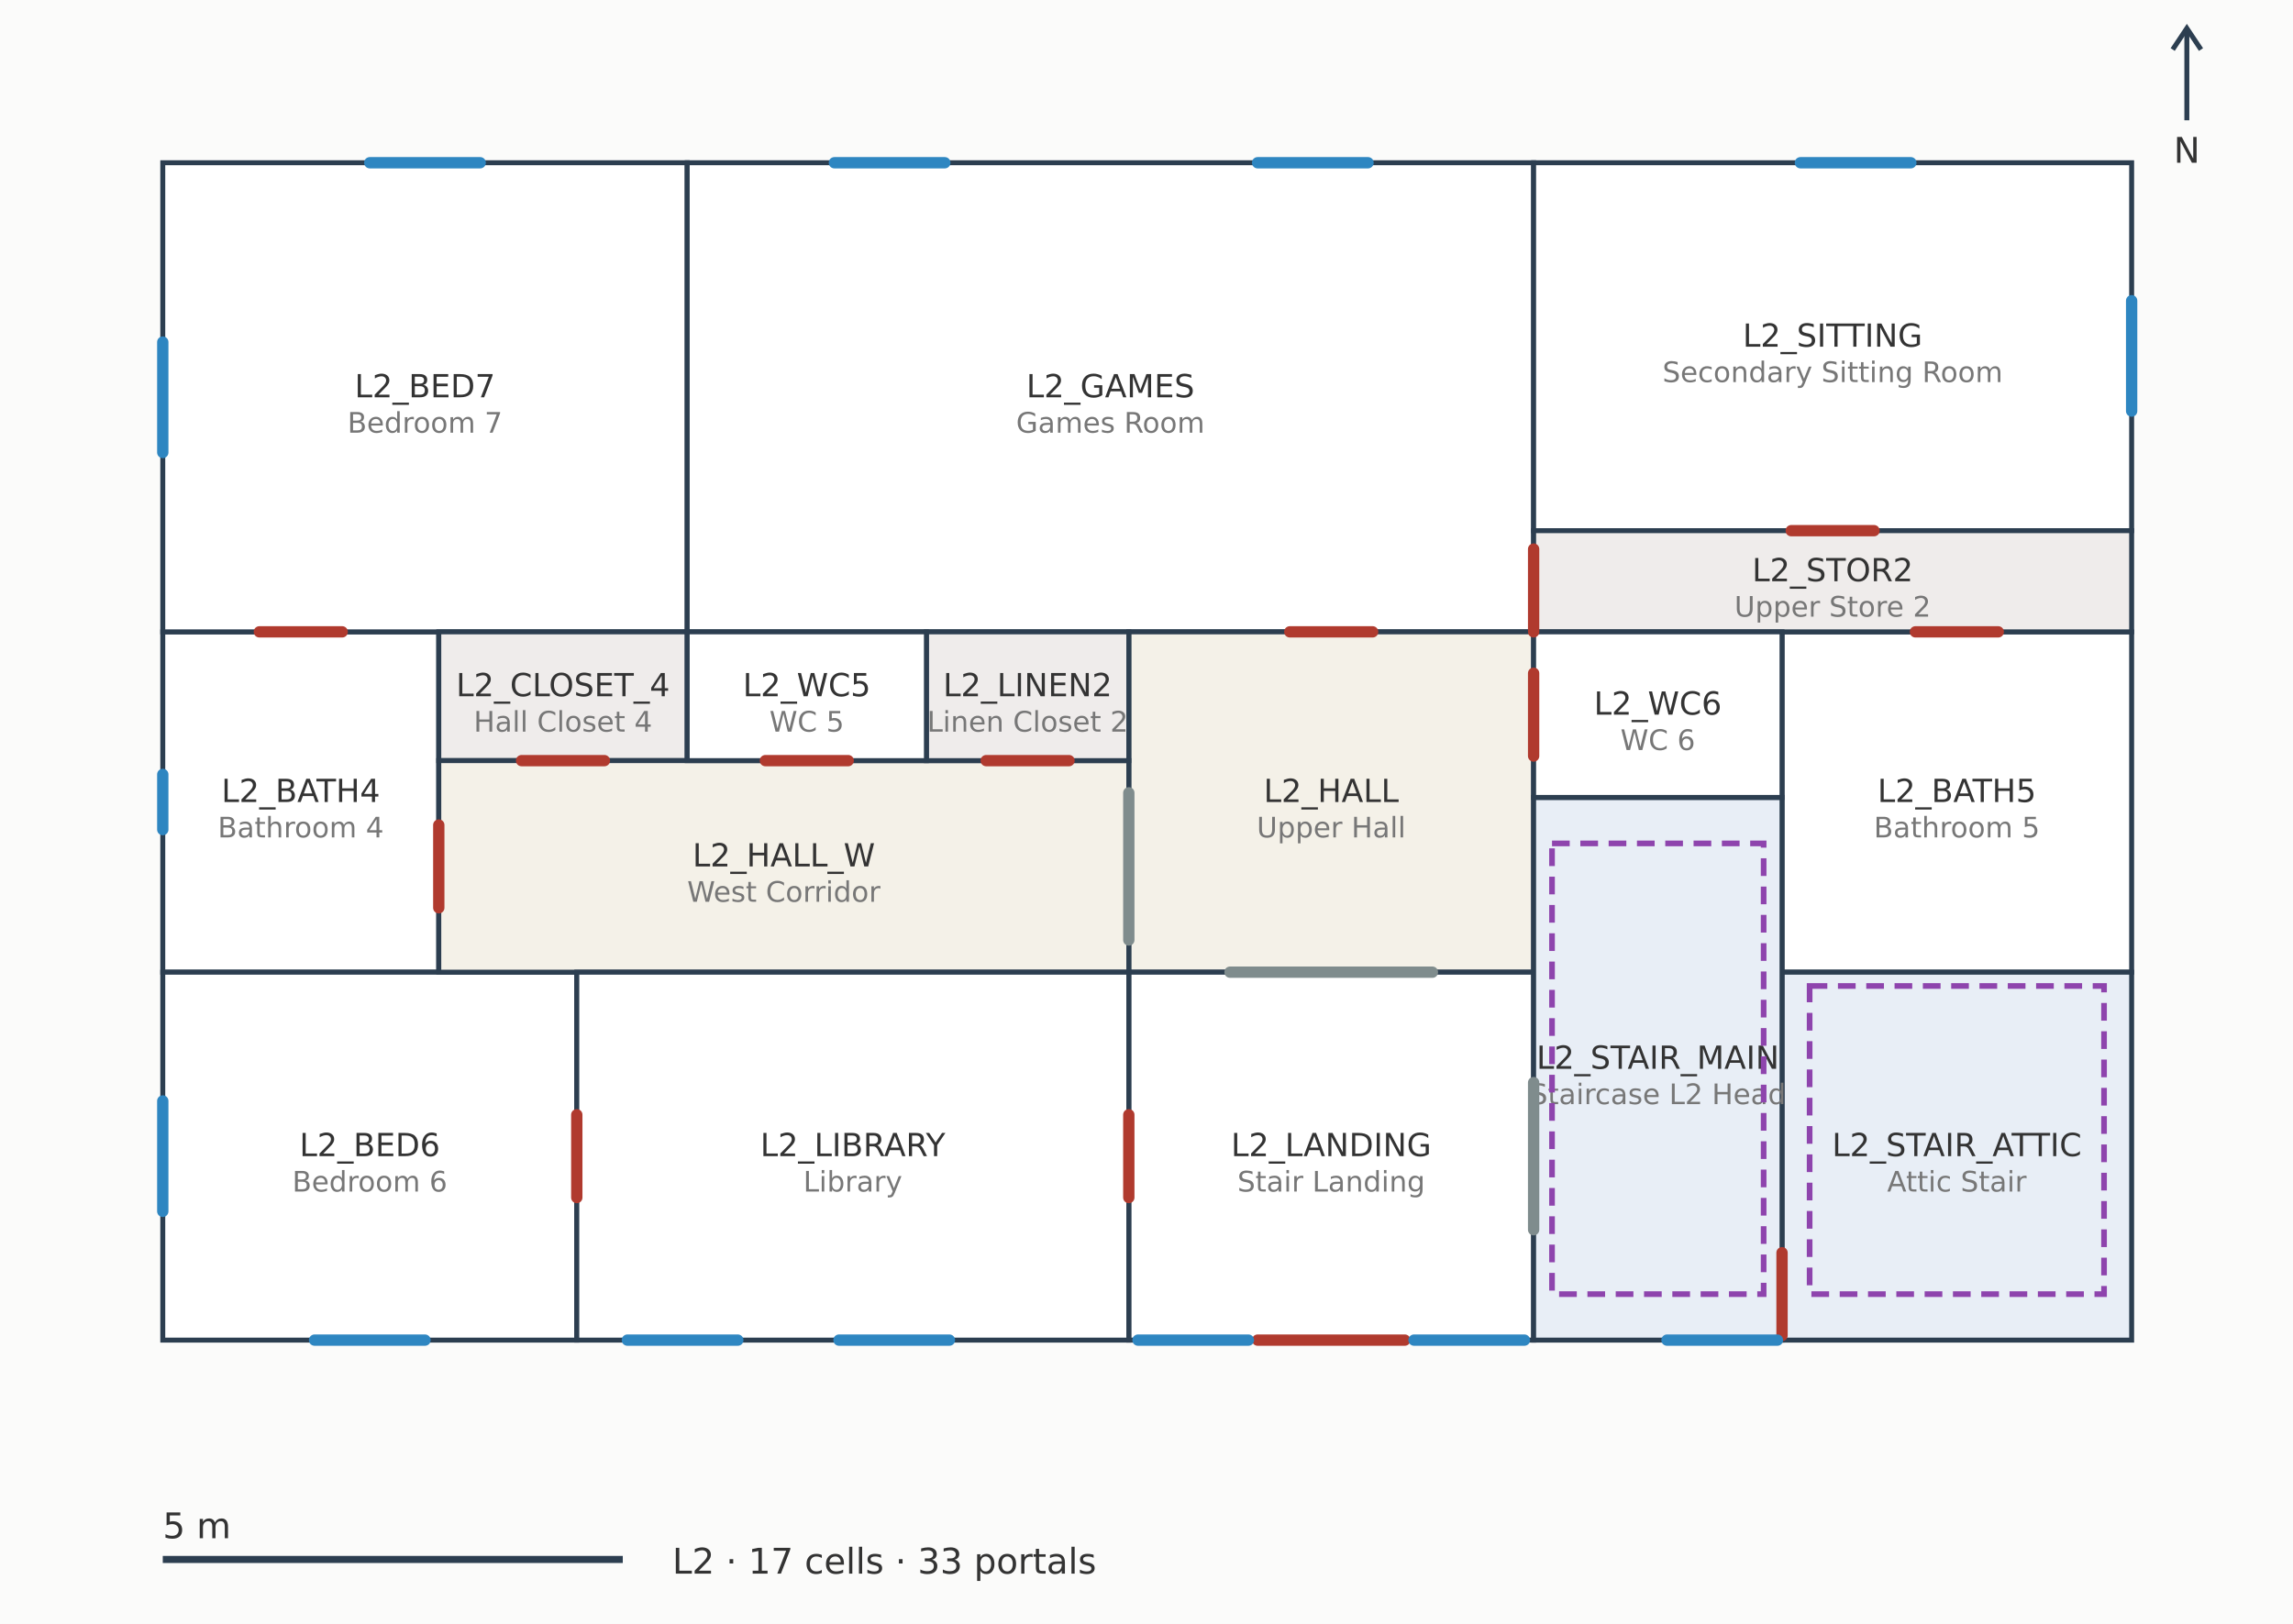
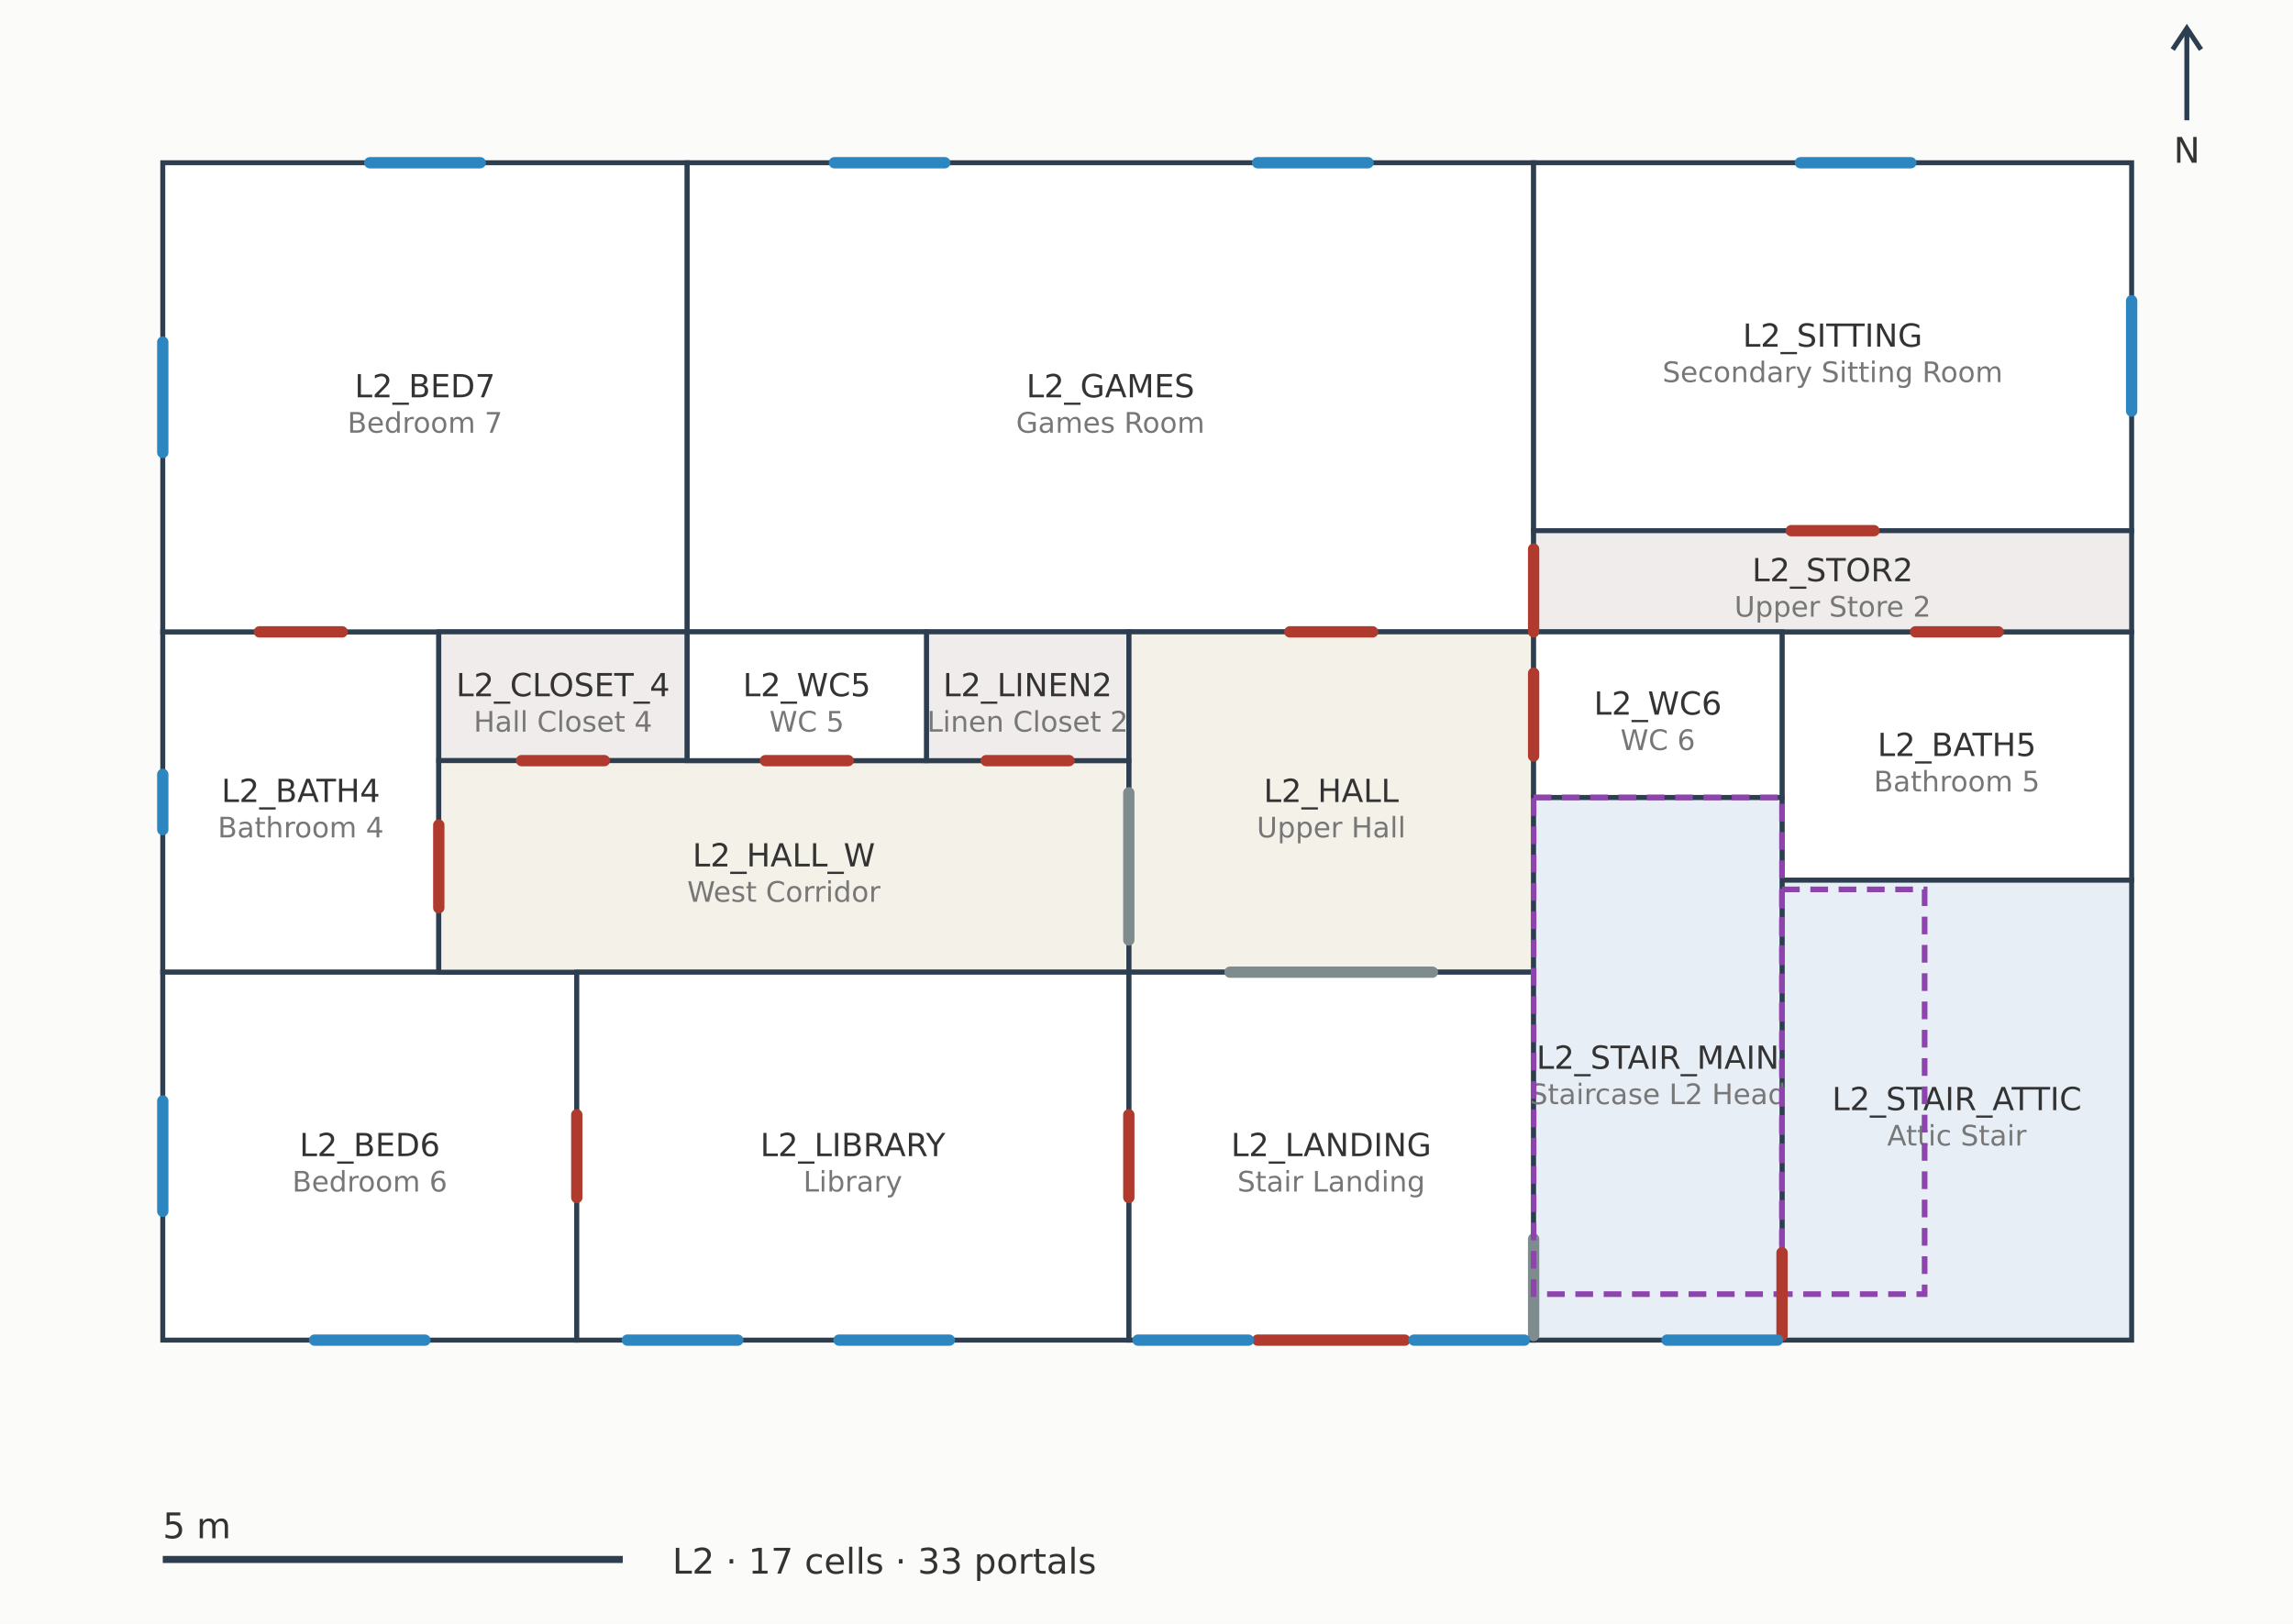
<svg xmlns="http://www.w3.org/2000/svg" width="648" height="459" viewBox="0 0 648 459" font-family="DejaVu Sans, sans-serif">
  <style>.id{font-size:9px;fill:#333}.name{font-size:8px;fill:#777}.key{font-size:10px;fill:#333}</style>
  <rect width="648" height="459" fill="#fbfbfa" />
  <rect x="46.0" y="178.6" width="78.0" height="96.2" fill="#ffffff" stroke="#2c3e50" stroke-width="1.4" />
  <text class="id" x="85.0" y="226.7" text-anchor="middle">L2_BATH4</text>
  <text class="name" x="85.0" y="236.7" text-anchor="middle">Bathroom 4</text>
-   <rect x="503.6" y="178.6" width="98.8" height="96.2" fill="#ffffff" stroke="#2c3e50" stroke-width="1.4" />
-   <text class="id" x="553.0" y="226.7" text-anchor="middle">L2_BATH5</text>
-   <text class="name" x="553.0" y="236.7" text-anchor="middle">Bathroom 5</text>
+   <rect x="503.6" y="178.6" width="98.8" height="70.2" fill="#ffffff" stroke="#2c3e50" stroke-width="1.4" />
+   <text class="id" x="553.0" y="213.7" text-anchor="middle">L2_BATH5</text>
+   <text class="name" x="553.0" y="223.7" text-anchor="middle">Bathroom 5</text>
  <rect x="46.0" y="274.8" width="117.0" height="104.0" fill="#ffffff" stroke="#2c3e50" stroke-width="1.4" />
  <text class="id" x="104.5" y="326.8" text-anchor="middle">L2_BED6</text>
  <text class="name" x="104.5" y="336.8" text-anchor="middle">Bedroom 6</text>
  <rect x="46.0" y="46.0" width="148.2" height="132.6" fill="#ffffff" stroke="#2c3e50" stroke-width="1.4" />
  <text class="id" x="120.1" y="112.3" text-anchor="middle">L2_BED7</text>
  <text class="name" x="120.1" y="122.3" text-anchor="middle">Bedroom 7</text>
  <rect x="124.0" y="178.6" width="70.2" height="36.4" fill="#efeceb" stroke="#2c3e50" stroke-width="1.4" />
  <text class="id" x="159.1" y="196.8" text-anchor="middle">L2_CLOSET_4</text>
  <text class="name" x="159.1" y="206.8" text-anchor="middle">Hall Closet 4</text>
  <rect x="194.2" y="46.0" width="239.2" height="132.6" fill="#ffffff" stroke="#2c3e50" stroke-width="1.4" />
  <text class="id" x="313.8" y="112.3" text-anchor="middle">L2_GAMES</text>
  <text class="name" x="313.8" y="122.3" text-anchor="middle">Games Room</text>
  <rect x="319.0" y="178.6" width="114.4" height="96.2" fill="#f4f1e8" stroke="#2c3e50" stroke-width="1.4" />
  <text class="id" x="376.2" y="226.7" text-anchor="middle">L2_HALL</text>
  <text class="name" x="376.2" y="236.7" text-anchor="middle">Upper Hall</text>
  <rect x="124.0" y="215.0" width="195.0" height="59.8" fill="#f4f1e8" stroke="#2c3e50" stroke-width="1.4" />
  <text class="id" x="221.5" y="244.9" text-anchor="middle">L2_HALL_W</text>
  <text class="name" x="221.5" y="254.9" text-anchor="middle">West Corridor</text>
  <rect x="319.0" y="274.8" width="114.4" height="104.0" fill="#ffffff" stroke="#2c3e50" stroke-width="1.4" />
  <text class="id" x="376.2" y="326.8" text-anchor="middle">L2_LANDING</text>
  <text class="name" x="376.2" y="336.8" text-anchor="middle">Stair Landing</text>
  <rect x="163.0" y="274.8" width="156.0" height="104.0" fill="#ffffff" stroke="#2c3e50" stroke-width="1.4" />
  <text class="id" x="241.0" y="326.8" text-anchor="middle">L2_LIBRARY</text>
  <text class="name" x="241.0" y="336.8" text-anchor="middle">Library</text>
  <rect x="261.8" y="178.6" width="57.2" height="36.4" fill="#efeceb" stroke="#2c3e50" stroke-width="1.4" />
  <text class="id" x="290.4" y="196.8" text-anchor="middle">L2_LINEN2</text>
  <text class="name" x="290.4" y="206.8" text-anchor="middle">Linen Closet 2</text>
  <rect x="433.4" y="46.0" width="169.0" height="104.0" fill="#ffffff" stroke="#2c3e50" stroke-width="1.4" />
  <text class="id" x="517.9" y="98.0" text-anchor="middle">L2_SITTING</text>
  <text class="name" x="517.9" y="108.0" text-anchor="middle">Secondary Sitting Room</text>
-   <rect x="503.6" y="274.8" width="98.8" height="104.0" fill="#e8eef6" stroke="#2c3e50" stroke-width="1.4" />
-   <text class="id" x="553.0" y="326.8" text-anchor="middle">L2_STAIR_ATTIC</text>
-   <text class="name" x="553.0" y="336.8" text-anchor="middle">Attic Stair</text>
+   <rect x="503.6" y="248.8" width="98.8" height="130.0" fill="#e8eef6" stroke="#2c3e50" stroke-width="1.4" />
+   <text class="id" x="553.0" y="313.8" text-anchor="middle">L2_STAIR_ATTIC</text>
+   <text class="name" x="553.0" y="323.8" text-anchor="middle">Attic Stair</text>
  <rect x="433.4" y="225.4" width="70.2" height="153.4" fill="#e8eef6" stroke="#2c3e50" stroke-width="1.4" />
  <text class="id" x="468.5" y="302.1" text-anchor="middle">L2_STAIR_MAIN</text>
  <text class="name" x="468.5" y="312.1" text-anchor="middle">Staircase L2 Head</text>
  <rect x="433.4" y="150.0" width="169.0" height="28.6" fill="#efeceb" stroke="#2c3e50" stroke-width="1.4" />
  <text class="id" x="517.9" y="164.3" text-anchor="middle">L2_STOR2</text>
  <text class="name" x="517.9" y="174.3" text-anchor="middle">Upper Store 2</text>
  <rect x="194.2" y="178.6" width="67.6" height="36.4" fill="#ffffff" stroke="#2c3e50" stroke-width="1.4" />
  <text class="id" x="228.0" y="196.8" text-anchor="middle">L2_WC5</text>
  <text class="name" x="228.0" y="206.8" text-anchor="middle">WC 5</text>
  <rect x="433.4" y="178.6" width="70.2" height="46.8" fill="#ffffff" stroke="#2c3e50" stroke-width="1.4" />
  <text class="id" x="468.5" y="202.0" text-anchor="middle">L2_WC6</text>
  <text class="name" x="468.5" y="212.0" text-anchor="middle">WC 6</text>
  <line x1="347.6" y1="274.8" x2="404.8" y2="274.8" stroke="#7f8c8d" stroke-width="3.2" stroke-linecap="round" />
  <line x1="319.0" y1="224.1" x2="319.0" y2="265.7" stroke="#7f8c8d" stroke-width="3.2" stroke-linecap="round" />
-   <line x1="433.4" y1="306.0" x2="433.4" y2="347.6" stroke="#7f8c8d" stroke-width="3.2" stroke-linecap="round" />
-   <rect x="438.6" y="238.4" width="59.8" height="127.4" fill="none" stroke="#8e44ad" stroke-width="1.6" stroke-dasharray="5 3" />
-   <rect x="511.4" y="278.7" width="83.2" height="87.1" fill="none" stroke="#8e44ad" stroke-width="1.6" stroke-dasharray="5 3" />
+   <line x1="433.4" y1="350.2" x2="433.4" y2="377.5" stroke="#7f8c8d" stroke-width="3.2" stroke-linecap="round" />
+   <rect x="433.4" y="225.4" width="70.2" height="140.4" fill="none" stroke="#8e44ad" stroke-width="1.6" stroke-dasharray="5 3" />
+   <rect x="503.6" y="251.4" width="40.3" height="114.4" fill="none" stroke="#8e44ad" stroke-width="1.6" stroke-dasharray="5 3" />
  <line x1="503.6" y1="354.1" x2="503.6" y2="377.5" stroke="#b03a2e" stroke-width="3.2" stroke-linecap="round" />
  <line x1="319.0" y1="315.1" x2="319.0" y2="338.5" stroke="#b03a2e" stroke-width="3.2" stroke-linecap="round" />
  <line x1="163.0" y1="315.1" x2="163.0" y2="338.5" stroke="#b03a2e" stroke-width="3.2" stroke-linecap="round" />
  <line x1="124.0" y1="233.2" x2="124.0" y2="256.6" stroke="#b03a2e" stroke-width="3.2" stroke-linecap="round" />
  <line x1="147.4" y1="215.0" x2="170.8" y2="215.0" stroke="#b03a2e" stroke-width="3.2" stroke-linecap="round" />
  <line x1="216.3" y1="215.0" x2="239.7" y2="215.0" stroke="#b03a2e" stroke-width="3.2" stroke-linecap="round" />
  <line x1="278.7" y1="215.0" x2="302.1" y2="215.0" stroke="#b03a2e" stroke-width="3.2" stroke-linecap="round" />
  <line x1="73.3" y1="178.6" x2="96.7" y2="178.6" stroke="#b03a2e" stroke-width="3.2" stroke-linecap="round" />
  <line x1="364.5" y1="178.6" x2="387.9" y2="178.6" stroke="#b03a2e" stroke-width="3.2" stroke-linecap="round" />
  <line x1="433.4" y1="190.3" x2="433.4" y2="213.7" stroke="#b03a2e" stroke-width="3.2" stroke-linecap="round" />
  <line x1="433.4" y1="155.2" x2="433.4" y2="178.6" stroke="#b03a2e" stroke-width="3.2" stroke-linecap="round" />
  <line x1="506.2" y1="150.0" x2="529.6" y2="150.0" stroke="#b03a2e" stroke-width="3.2" stroke-linecap="round" />
  <line x1="541.3" y1="178.6" x2="564.7" y2="178.6" stroke="#b03a2e" stroke-width="3.2" stroke-linecap="round" />
  <line x1="355.4" y1="378.8" x2="397.0" y2="378.8" stroke="#b03a2e" stroke-width="3.2" stroke-linecap="round" />
  <line x1="321.6" y1="378.8" x2="352.8" y2="378.8" stroke="#2e86c1" stroke-width="3.2" stroke-linecap="round" />
  <line x1="399.6" y1="378.8" x2="430.8" y2="378.8" stroke="#2e86c1" stroke-width="3.2" stroke-linecap="round" />
  <line x1="471.1" y1="378.8" x2="502.3" y2="378.8" stroke="#2e86c1" stroke-width="3.2" stroke-linecap="round" />
  <line x1="177.3" y1="378.8" x2="208.5" y2="378.8" stroke="#2e86c1" stroke-width="3.2" stroke-linecap="round" />
  <line x1="237.1" y1="378.8" x2="268.3" y2="378.8" stroke="#2e86c1" stroke-width="3.2" stroke-linecap="round" />
  <line x1="88.9" y1="378.8" x2="120.1" y2="378.8" stroke="#2e86c1" stroke-width="3.2" stroke-linecap="round" />
  <line x1="46.0" y1="311.2" x2="46.0" y2="342.4" stroke="#2e86c1" stroke-width="3.2" stroke-linecap="round" />
  <line x1="46.0" y1="218.9" x2="46.0" y2="234.5" stroke="#2e86c1" stroke-width="3.2" stroke-linecap="round" />
  <line x1="46.0" y1="96.7" x2="46.0" y2="127.9" stroke="#2e86c1" stroke-width="3.2" stroke-linecap="round" />
  <line x1="104.5" y1="46.0" x2="135.7" y2="46.0" stroke="#2e86c1" stroke-width="3.2" stroke-linecap="round" />
  <line x1="235.8" y1="46.0" x2="267.0" y2="46.0" stroke="#2e86c1" stroke-width="3.2" stroke-linecap="round" />
  <line x1="355.4" y1="46.0" x2="386.6" y2="46.0" stroke="#2e86c1" stroke-width="3.2" stroke-linecap="round" />
  <line x1="508.8" y1="46.0" x2="540.0" y2="46.0" stroke="#2e86c1" stroke-width="3.2" stroke-linecap="round" />
  <line x1="602.4" y1="85.0" x2="602.4" y2="116.2" stroke="#2e86c1" stroke-width="3.2" stroke-linecap="round" />
  <g stroke="#2c3e50" stroke-width="1.4" fill="none">
    <line x1="618" y1="34" x2="618" y2="8" />
    <path d="M614 14 L618 8 L622 14" />
  </g>
  <text class="key" x="618" y="46" text-anchor="middle">N</text>
  <line x1="46.0" y1="440.8" x2="176.0" y2="440.8" stroke="#2c3e50" stroke-width="2" />
  <text class="key" x="46.0" y="434.8">5 m</text>
  <text class="key" x="190.0" y="444.8">L2 · 17 cells · 33 portals</text>
</svg>
